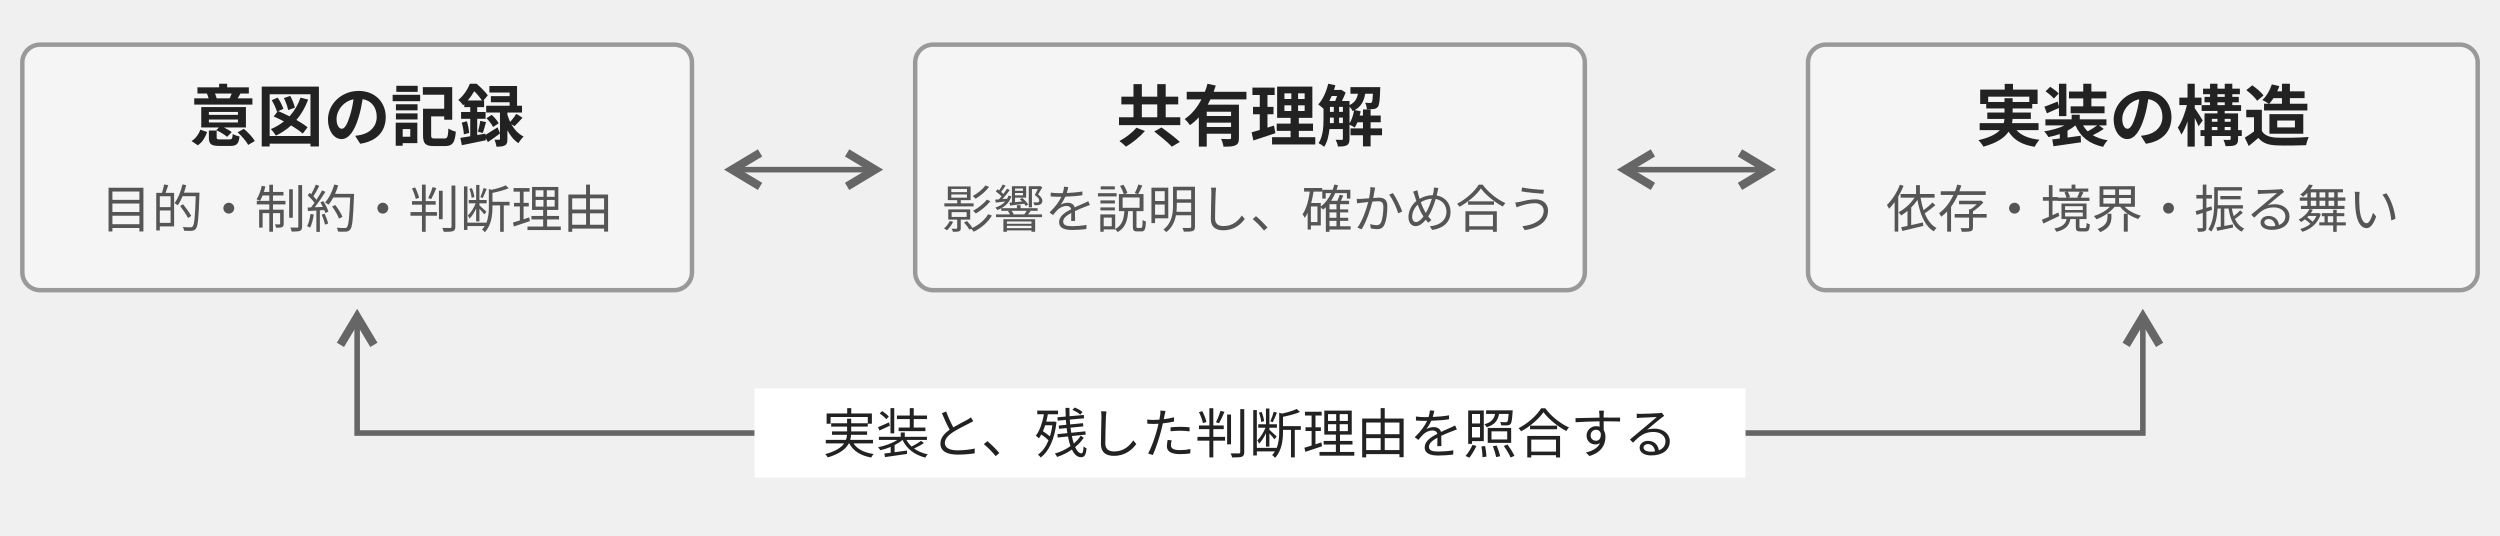
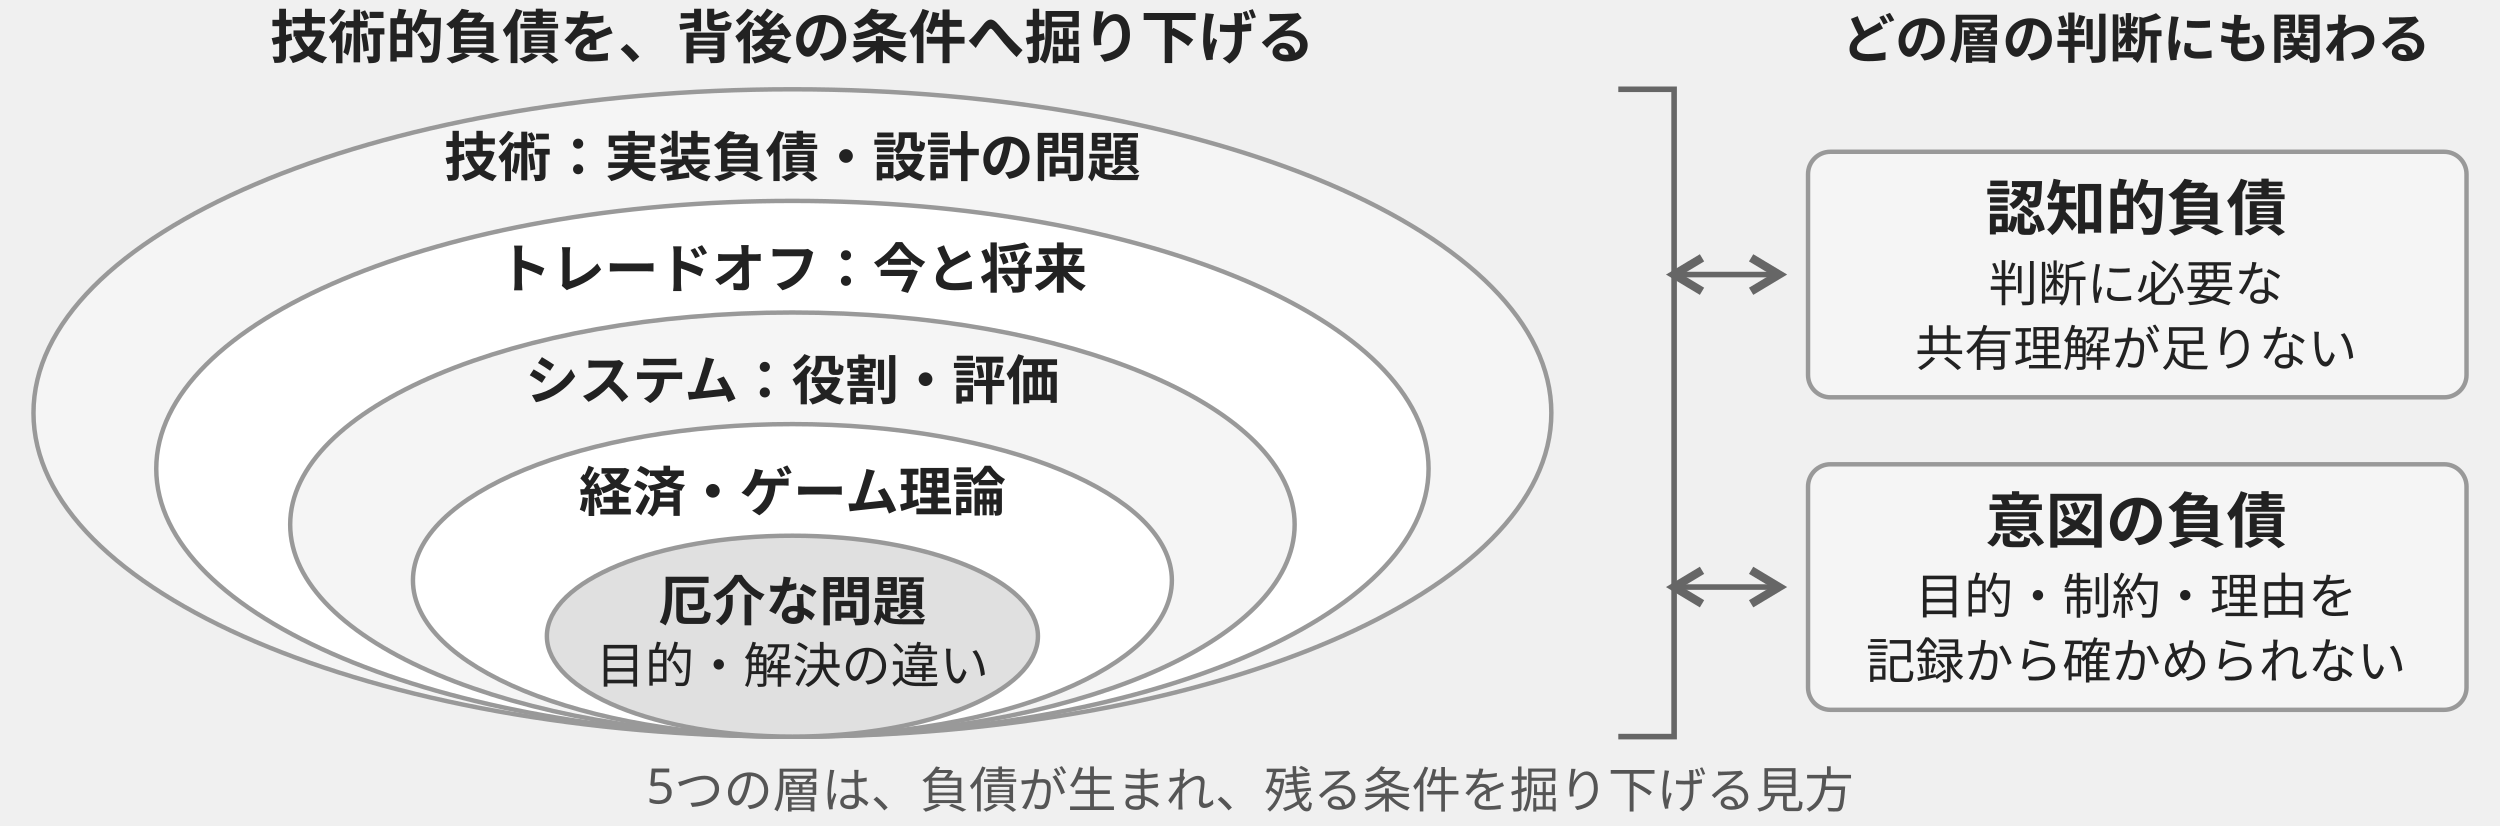
- <svg xmlns="http://www.w3.org/2000/svg" width="1120" height="240" viewBox="0 0 1120 240" role="img" aria-labelledby="title desc">
+ <svg xmlns="http://www.w3.org/2000/svg" width="1120" height="370" viewBox="0 0 1120 370" role="img" aria-labelledby="title desc">
  <defs>
-     <marker id="arrow" markerWidth="8" markerHeight="8" refX="6" refY="4" orient="auto-start-reverse">
+     <marker id="a" markerWidth="8" markerHeight="8" refX="6" refY="4" orient="auto-start-reverse">
      <path d="M1 1 L6 4 L1 7" fill="none" stroke="#666" stroke-width="1.5" />
    </marker>
  </defs>
  <g font-family="Noto Sans JP, Hiragino Sans, sans-serif" fill="#222" text-anchor="middle">
-     <g fill="#f5f5f5" stroke="#999" stroke-width="2">
-       <rect x="10" y="20" width="300" height="110" rx="8" />
-       <rect x="410" y="20" width="300" height="110" rx="8" />
-       <rect x="810" y="20" width="300" height="110" rx="8" />
+     <text x="355" y="26" font-size="26" font-weight="700">技術的負債を、背後の条件へ掘り下げる</text>
+     <text x="957" y="26" font-size="24" font-weight="700">どの層の判断にも関わる</text>
+     <g stroke="#999" stroke-width="2">
+       <ellipse cx="355" cy="185" rx="340" ry="145" fill="#f5f5f5" />
+       <ellipse cx="355" cy="210" rx="285" ry="120" fill="white" />
+       <ellipse cx="355" cy="235" rx="225" ry="95" fill="#f5f5f5" />
+       <ellipse cx="355" cy="260" rx="170" ry="70" fill="white" />
+       <ellipse cx="355" cy="285" rx="110" ry="45" fill="#e0e0e0" />
    </g>
-     <g font-size="30" font-weight="700">
-       <text x="160" y="63">意図の記録</text>
-       <text x="560" y="63">共有理解</text>
-       <text x="960" y="63">実装の構造</text>
+     <g font-size="24" font-weight="700">
+       <text x="355" y="79">技術：実装負債・設計の問題</text>
+       <text x="355" y="129">トレードオフ：今と将来</text>
+       <text x="355" y="179">システム：役割・評価</text>
+       <text x="355" y="229">経済・ゲーム理論</text>
+       <text x="355" y="278">厄介な問題</text>
    </g>
-     <g font-size="23" fill="#555">
-       <text x="160" y="102">目的・制約・判断理由</text>
-       <text x="560" y="102">影響を説明し、確かめ合う</text>
-       <text x="960" y="102">依存・境界・振る舞い</text>
+     <text x="355" y="306" font-size="22">目的・解決の違い</text>
+     <g fill="none" stroke="#666" stroke-width="2.5">
+       <path d="M725 40 H750 V330 H725" />
+       <path d="M750 123 H797" marker-start="url(#a)" marker-end="url(#a)" />
+       <path d="M750 263 H797" marker-start="url(#a)" marker-end="url(#a)" />
    </g>
-     <g fill="none" stroke="#666" stroke-width="2.5" marker-start="url(#arrow)" marker-end="url(#arrow)">
-       <path d="M328 76 H392" />
-       <path d="M728 76 H792" />
-       <path d="M160 142 V194 H960 V142" />
+     <g stroke="#999" stroke-width="2" fill="#f5f5f5">
+       <rect x="810" y="68" width="295" height="110" rx="10" />
+       <rect x="810" y="208" width="295" height="110" rx="10" />
    </g>
-     <rect x="338" y="174" width="444" height="40" fill="#fff" />
-     <text x="560" y="203" font-size="24">実装と、残した判断理由を照合する</text>
+     <g font-size="27" font-weight="700">
+       <text x="957" y="103">認知的負債</text>
+       <text x="957" y="243">意図の負債</text>
+     </g>
+     <g font-size="22">
+       <text x="957" y="135">判断に必要な</text>
+       <text x="957" y="164">共有理解が足りない</text>
+       <text x="957" y="275">目的・制約・理由を</text>
+       <text x="957" y="304">記録から確かめられない</text>
+     </g>
+     <text x="560" y="360" font-size="22" fill="#555">5つの層は、負債が生まれ、残る条件を掘り下げる見方</text>
  </g>
</svg>
